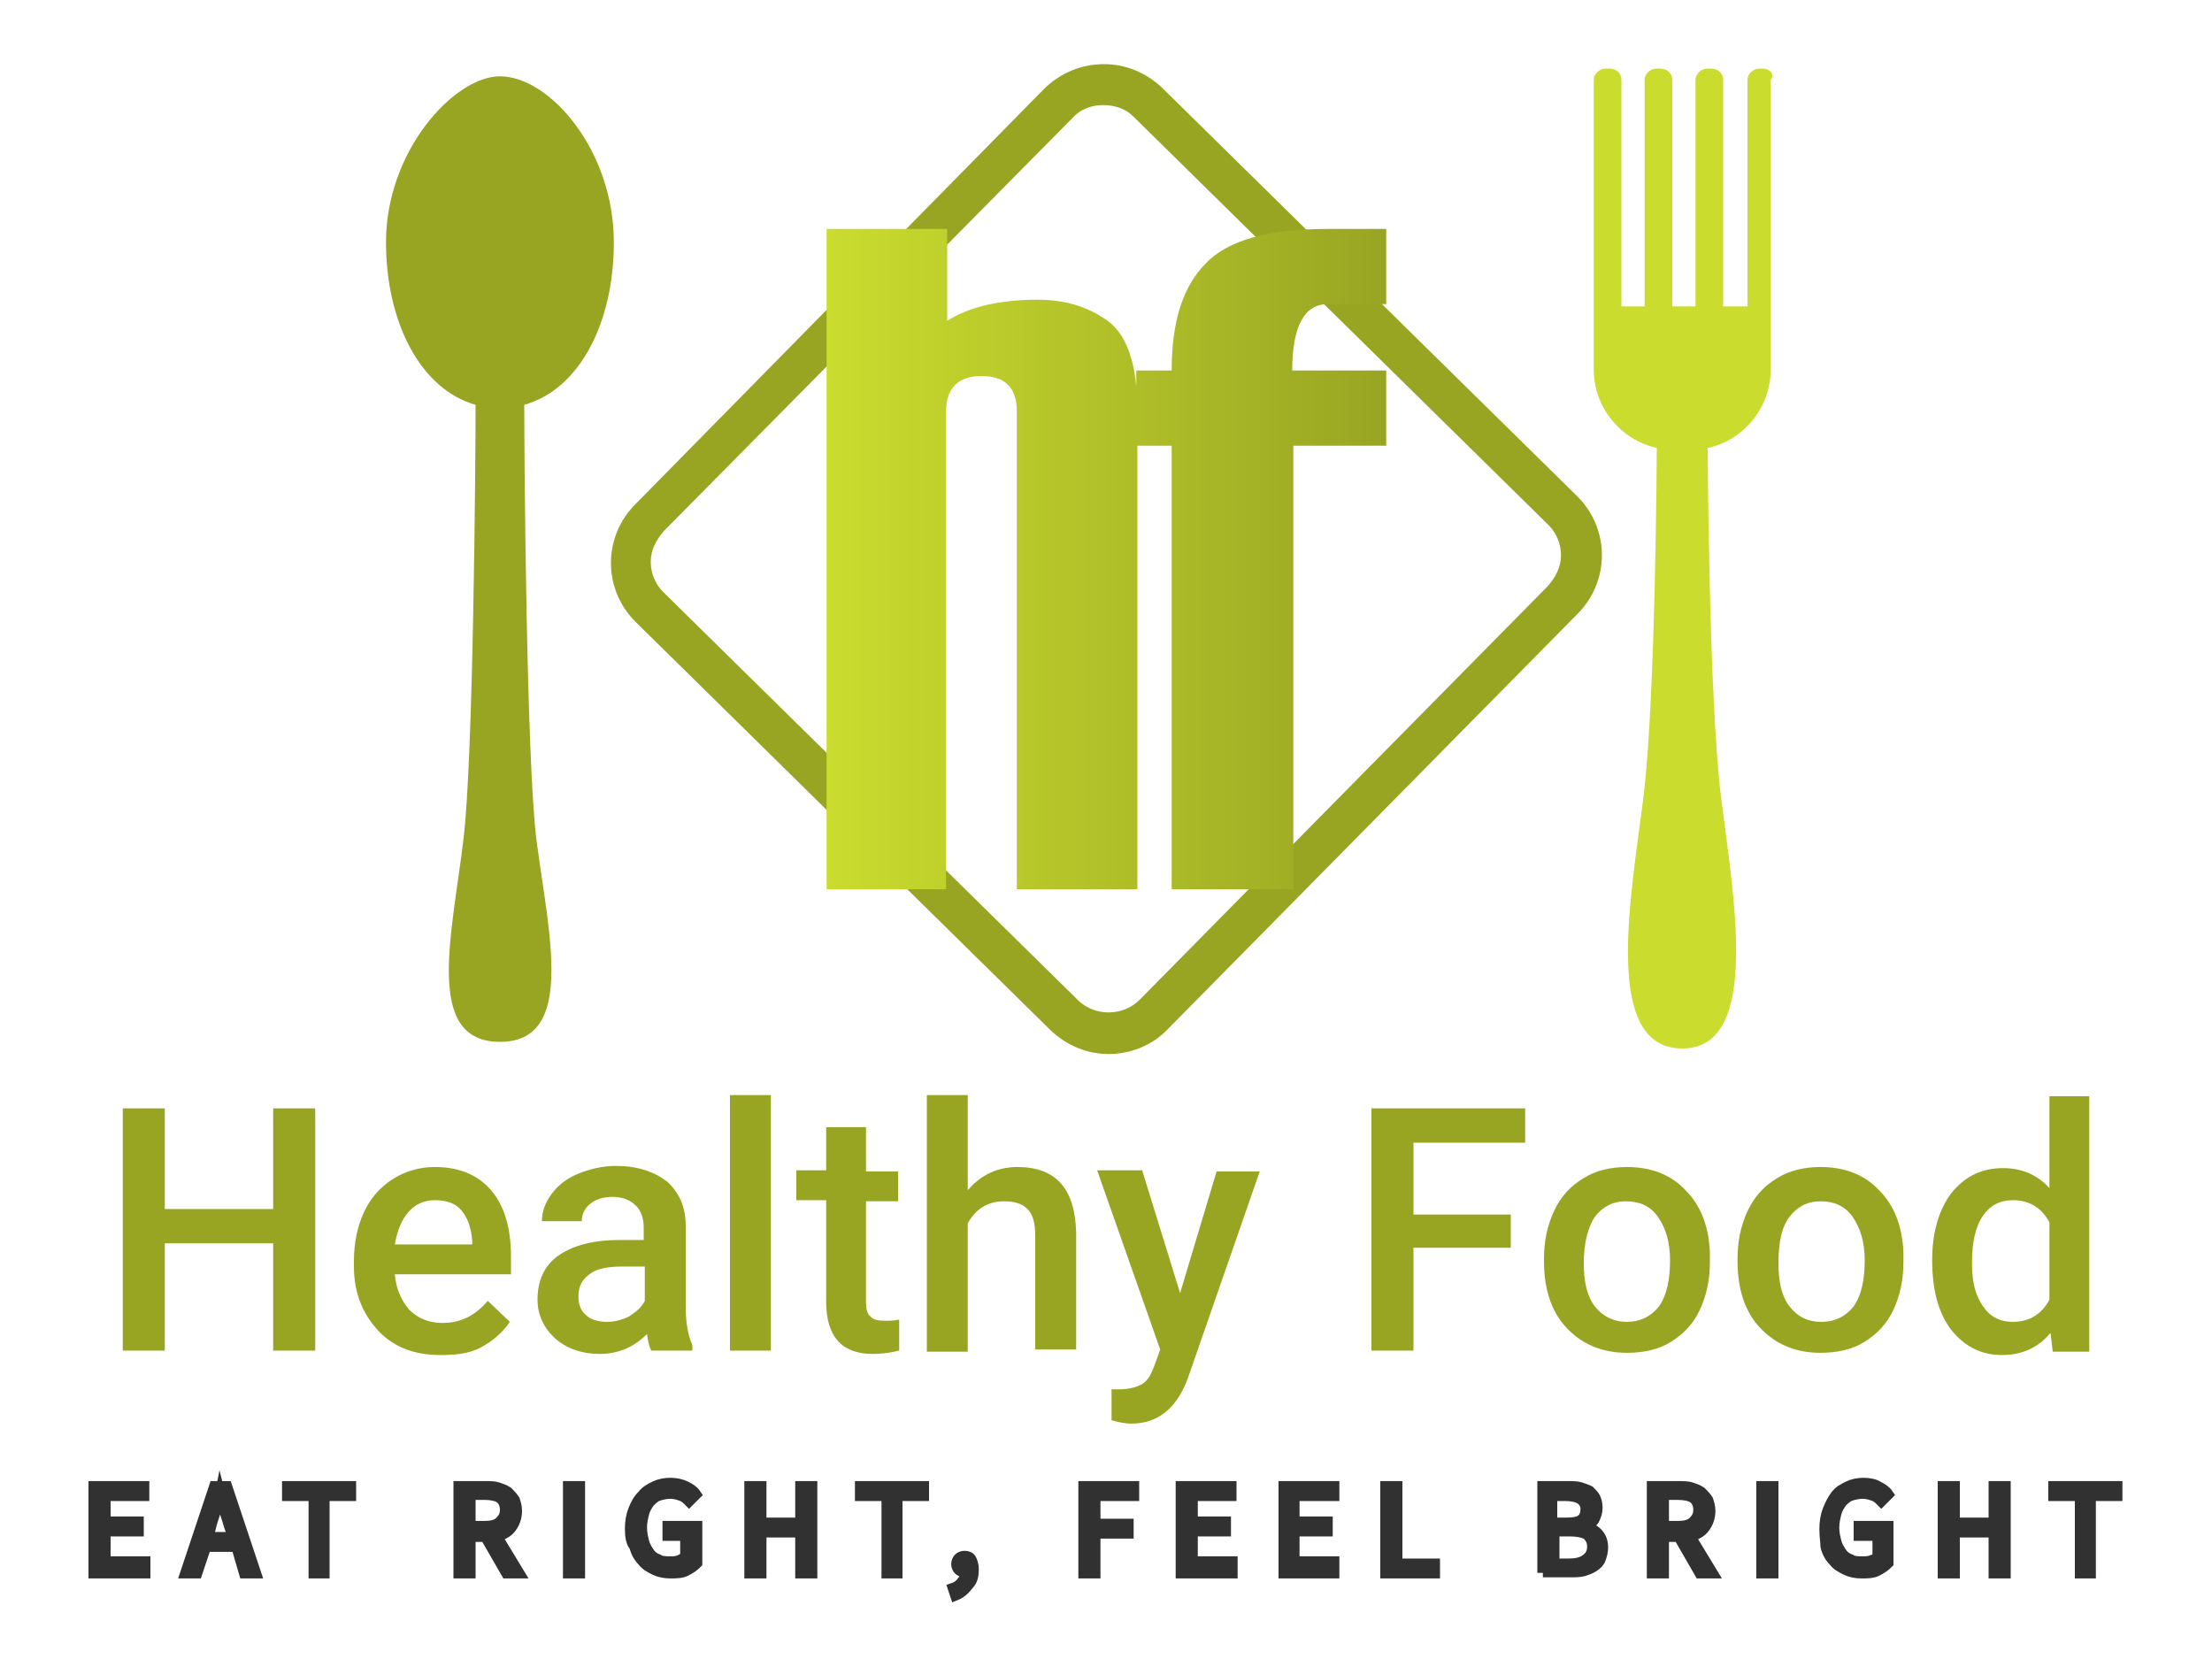
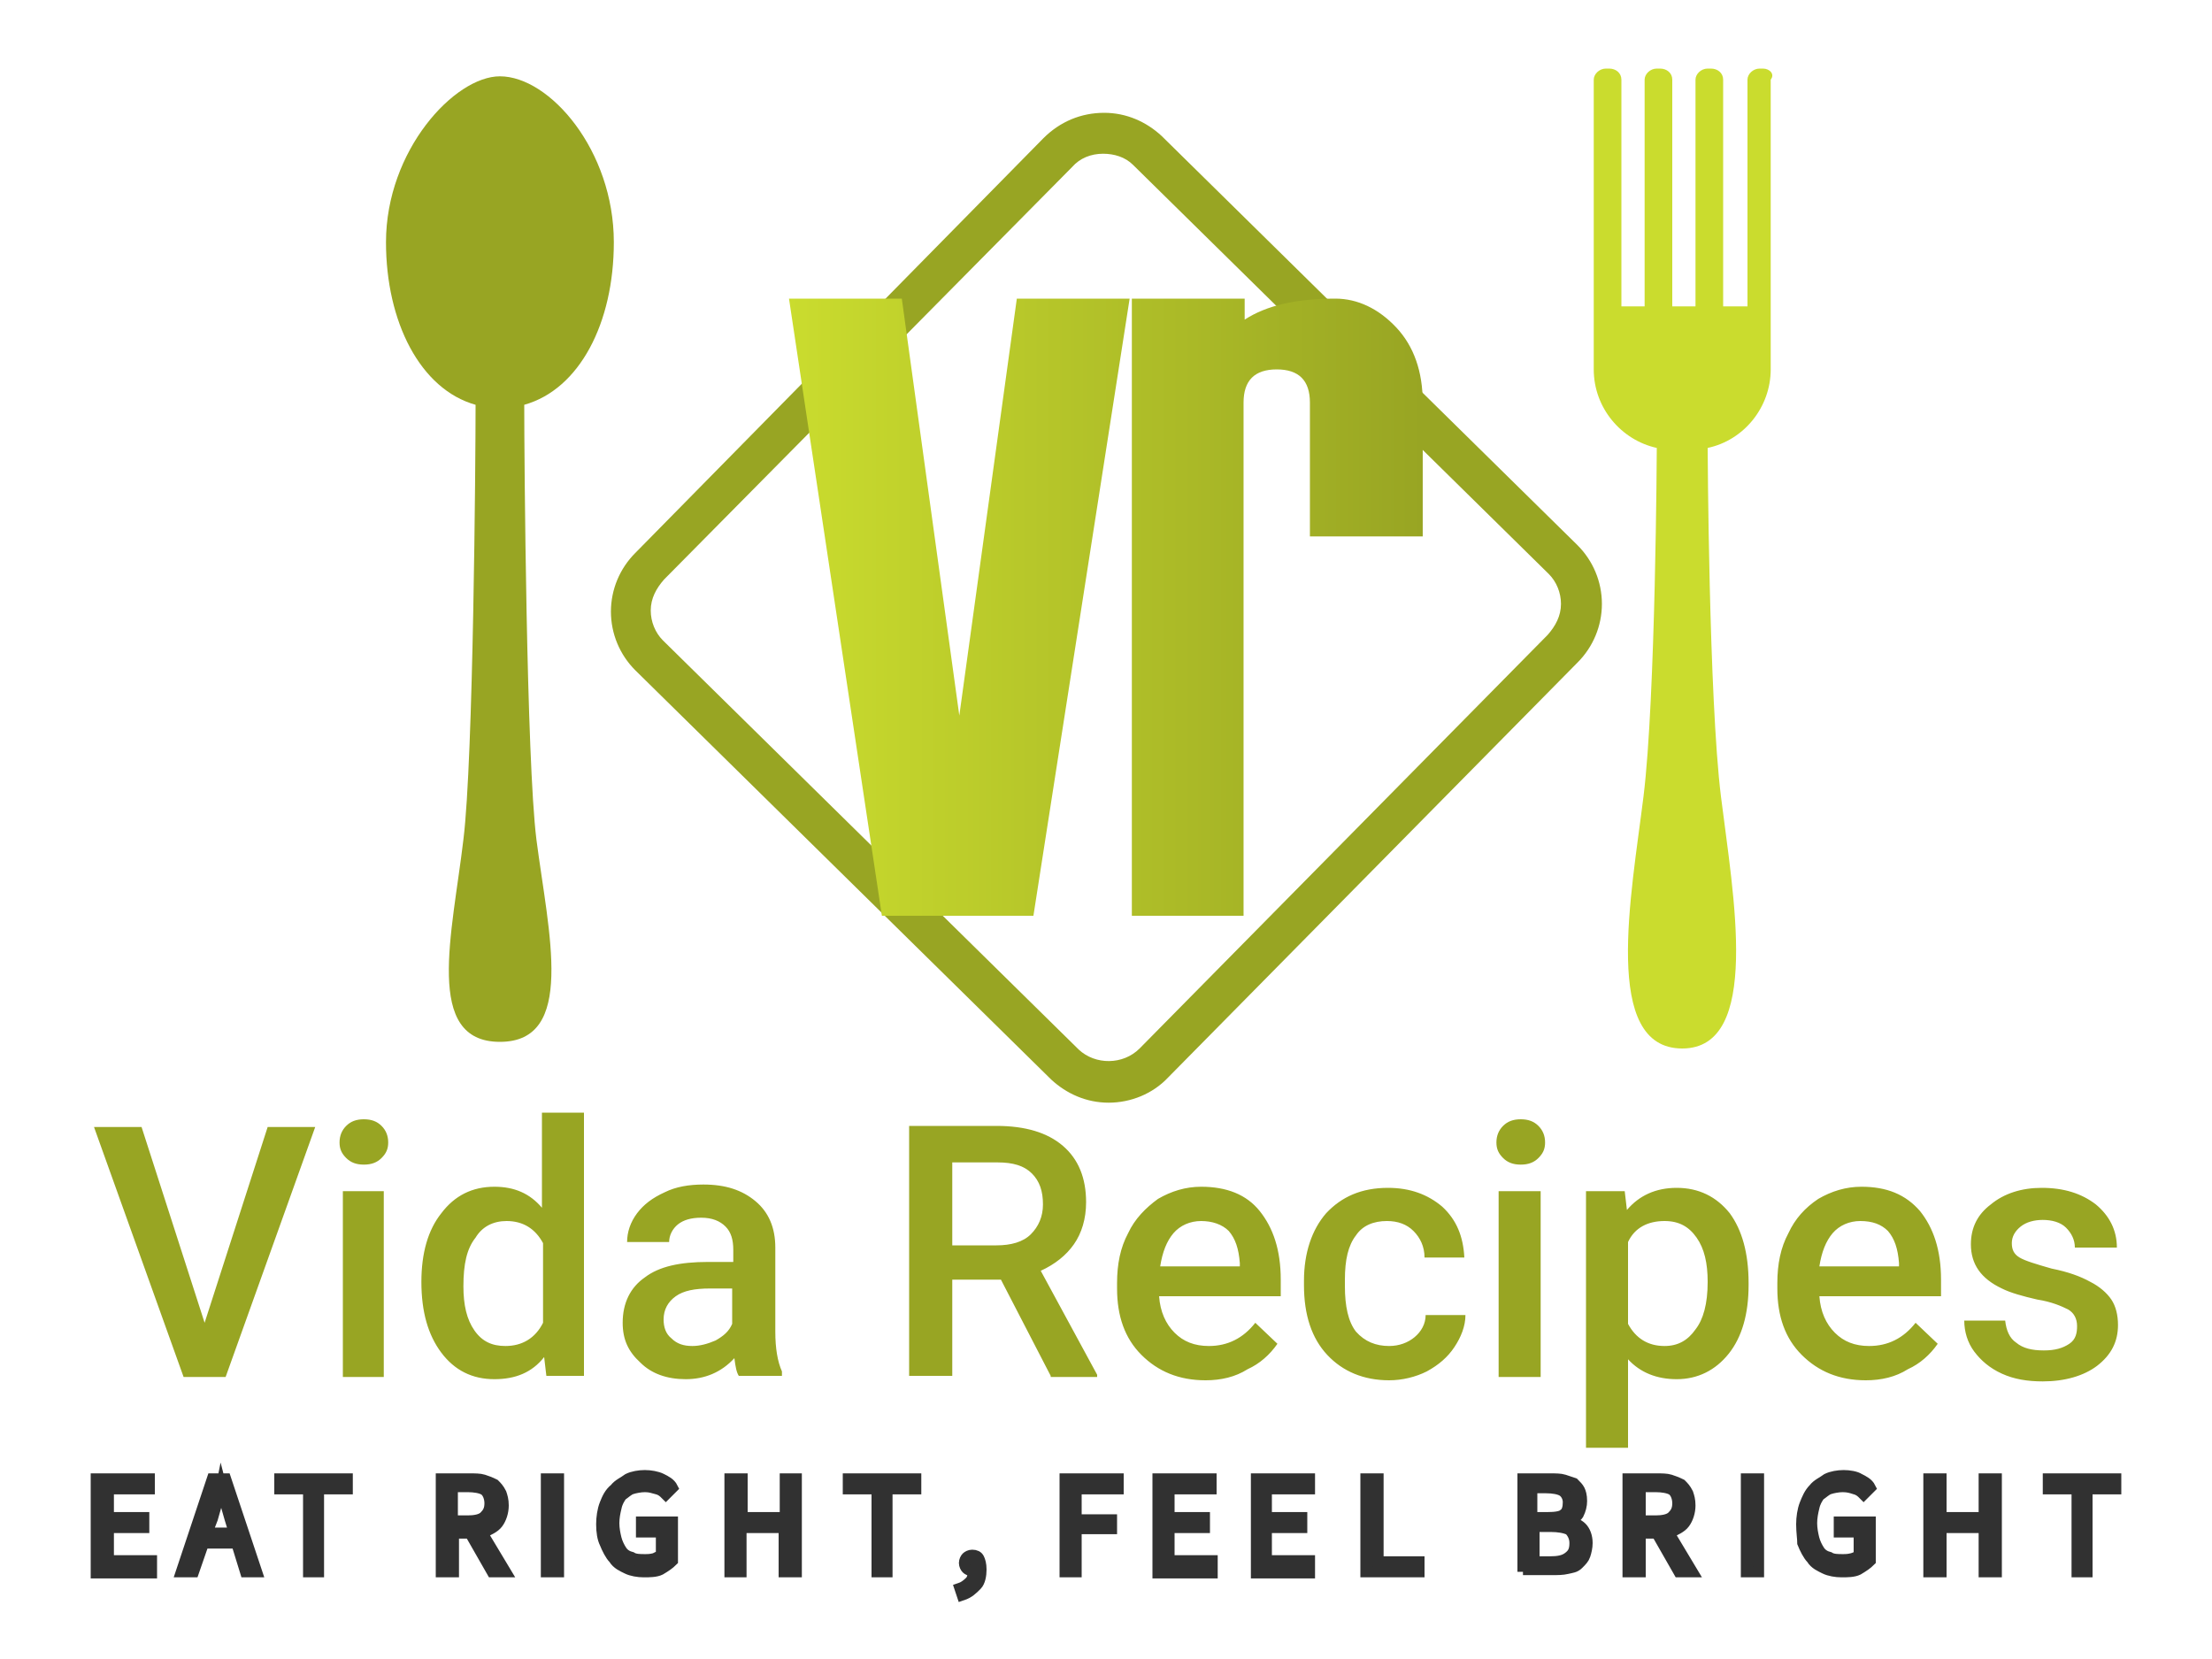
<svg xmlns="http://www.w3.org/2000/svg" version="1.1" id="Layer_1" x="0px" y="0px" viewBox="0 0 200 150" style="enable-background:new 0 0 200 150;" xml:space="preserve">
  <style type="text/css">
	.st0{fill:#F58020;fill-opacity:0;}
	.st1{fill:#98A523;}
	.st2{fill:url(#SVGID_1_);}
	.st3{fill:#313131;stroke:#313131;stroke-miterlimit:10;}
	.st4{fill:#CADC2E;}
</style>
  <g>
    <g transform="translate(54.03719,0)">
      <rect x="1.2" y="5.8" class="st0" width="89.5" height="89.5" />
      <g>
        <g>
          <g transform="scale(1, 1) skewX(0)">
-             <path class="st1" d="M46.2,95.3c-2,0-3.8-0.8-5.2-2.1l-37.6-37c-1.4-1.4-2.2-3.3-2.2-5.3c0-2,0.8-3.9,2.2-5.3L40.3,8.1       c1.5-1.5,3.4-2.3,5.5-2.3c2,0,3.8,0.8,5.2,2.1l37.6,37c1.4,1.4,2.2,3.3,2.2,5.3c0,2-0.8,3.9-2.2,5.3L51.6,93       C50.2,94.5,48.2,95.3,46.2,95.3z M45.7,9.5c-1.1,0-2.1,0.4-2.8,1.2L6,48c-0.7,0.8-1.2,1.7-1.2,2.8c0,1,0.4,2,1.1,2.7l37.6,37       c1.5,1.4,4,1.4,5.5-0.1l36.9-37.4c0.7-0.8,1.2-1.7,1.2-2.8c0-1-0.4-2-1.1-2.7l-37.6-37C47.7,9.8,46.7,9.5,45.7,9.5z" />
+             <path class="st1" d="M46.2,99.7c-2,0-3.8-0.8-5.2-2.1l-37.6-37c-1.4-1.4-2.2-3.3-2.2-5.3S2,51.4,3.4,50l36.9-37.5       c1.5-1.5,3.4-2.3,5.5-2.3c2,0,3.8,0.8,5.2,2.1l37.6,37c1.4,1.4,2.2,3.3,2.2,5.3s-0.8,3.9-2.2,5.3l-37,37.5       C50.2,98.9,48.2,99.7,46.2,99.7z M45.7,13.9c-1.1,0-2.1,0.4-2.8,1.2L6,52.4c-0.7,0.8-1.2,1.7-1.2,2.8c0,1,0.4,2,1.1,2.7       l37.6,37c1.5,1.4,4,1.4,5.5-0.1l36.9-37.4c0.7-0.8,1.2-1.7,1.2-2.8c0-1-0.4-2-1.1-2.7l-37.6-37C47.7,14.2,46.7,13.9,45.7,13.9z       " />
          </g>
        </g>
        <g>
-           <linearGradient id="SVGID_1_" gradientUnits="userSpaceOnUse" x1="20.669" y1="50.563" x2="71.263" y2="50.563">
+           <linearGradient id="SVGID_1_" gradientUnits="userSpaceOnUse" x1="17.324" y1="54.901" x2="74.602" y2="54.901">
            <stop offset="2.237672e-07" style="stop-color:#CADC2E" />
            <stop offset="1" style="stop-color:#98A523" />
          </linearGradient>
-           <path class="st2" d="M48.8,37.2v43.2H37.9V37.2c0-2.2-1.1-3.2-3.2-3.2l0,0c-2.1,0-3.2,1.1-3.2,3.2l0,0v43.2H20.7V20.7h10.9V29      c2.1-1.3,4.8-1.9,8.2-1.9l0,0c2.4,0,4.5,0.6,6.3,1.9C47.9,30.3,48.8,33,48.8,37.2L48.8,37.2z M71.3,33.5v6.8h-8.4v40.1H51.9      V40.3h-3.2v-6.8h3.2c0-4.4,1-7.6,3.1-9.7c2-2.1,5.7-3.1,11-3.1l0,0h5.3v6.8H66c-2.1,0-3.2,2-3.2,6l0,0H71.3z" />
+           <path class="st2" d="M37.9,27h10.2l-8.7,55.8H25.7L17.3,27h10.2l5.2,37.7L37.9,27z M74.6,36.4v12.1H64.4V36.4c0-2-1-3-3-3l0,0      c-2,0-3,1-3,3l0,0v46.4H48.3V27h10.2v1.9c2-1.3,4.7-1.9,8.2-1.9l0,0c2,0,3.9,0.9,5.5,2.6C73.8,31.3,74.6,33.6,74.6,36.4      L74.6,36.4z" />
        </g>
      </g>
    </g>
    <g transform="translate(0,68.21563)">
-       <path class="st1" d="M28.5,32v21.9h-3.8v-9.7h-9.8v9.7h-3.8V32h3.8v9.1h9.8V32H28.5z M39.8,54.3L39.8,54.3c-2.3,0-4.2-0.7-5.6-2.2    c-1.4-1.5-2.2-3.4-2.2-5.8l0,0v-0.5c0-1.6,0.3-3.1,0.9-4.4c0.6-1.3,1.5-2.3,2.6-3c1.1-0.7,2.4-1.1,3.8-1.1l0,0    c2.2,0,3.9,0.7,5.1,2.1c1.2,1.4,1.8,3.4,1.8,6l0,0V47H35.7c0.1,1.3,0.6,2.4,1.3,3.2c0.8,0.8,1.8,1.2,3,1.2l0,0c1.7,0,3-0.7,4.1-2    l0,0l2,1.9c-0.7,1-1.5,1.7-2.6,2.3S41.1,54.3,39.8,54.3z M39.3,40.3L39.3,40.3c-1,0-1.8,0.4-2.4,1.1c-0.6,0.7-1,1.7-1.2,2.9l0,0h7    V44c-0.1-1.2-0.4-2.1-1-2.8C41.2,40.6,40.4,40.3,39.3,40.3z M62.6,53.9h-3.7c-0.2-0.3-0.3-0.8-0.4-1.5l0,0    c-1.2,1.2-2.6,1.8-4.3,1.8l0,0c-1.6,0-3-0.5-4-1.4c-1-0.9-1.6-2.1-1.6-3.5l0,0c0-1.7,0.6-3.1,1.9-4c1.3-0.9,3.1-1.4,5.5-1.4l0,0    h2.2v-1.1c0-0.8-0.2-1.5-0.7-2c-0.5-0.5-1.2-0.8-2.1-0.8l0,0c-0.8,0-1.5,0.2-2,0.6c-0.5,0.4-0.8,0.9-0.8,1.6l0,0H49    c0-0.9,0.3-1.7,0.9-2.5c0.6-0.8,1.4-1.4,2.4-1.8c1-0.4,2.1-0.7,3.4-0.7l0,0c1.9,0,3.4,0.5,4.6,1.4c1.1,1,1.7,2.3,1.7,4l0,0v7.3    c0,1.5,0.2,2.6,0.6,3.5l0,0V53.9z M54.9,51.3L54.9,51.3c0.7,0,1.4-0.2,2-0.5c0.6-0.4,1.1-0.8,1.4-1.4l0,0v-3.1h-2    c-1.4,0-2.4,0.2-3,0.7c-0.7,0.5-1,1.1-1,2l0,0c0,0.7,0.2,1.3,0.7,1.7C53.4,51.1,54.1,51.3,54.9,51.3z M69.7,30.8v23.1H66V30.8    H69.7z M74.6,33.7h3.7v4h2.9v2.7h-2.9v9.1c0,0.6,0.1,1.1,0.4,1.3c0.2,0.3,0.7,0.4,1.3,0.4l0,0c0.4,0,0.8,0,1.3-0.1l0,0v2.8    c-0.8,0.2-1.6,0.3-2.4,0.3l0,0c-2.8,0-4.2-1.6-4.2-4.7l0,0v-9.2h-2.7v-2.7h2.7V33.7z M87.5,30.8v8.6c1.2-1.4,2.7-2.1,4.5-2.1l0,0    c3.5,0,5.2,2,5.3,5.9l0,0v10.6h-3.7V43.5c0-1.1-0.2-1.9-0.7-2.4c-0.5-0.5-1.2-0.7-2.1-0.7l0,0c-1.5,0-2.6,0.7-3.3,2l0,0v11.6h-3.7    V30.8H87.5z M103.3,37.7l3.4,11l3.3-11h3.9l-6.5,18.7c-1,2.7-2.7,4.1-5.1,4.1l0,0c-0.5,0-1.1-0.1-1.8-0.3l0,0v-2.8l0.7,0    c0.9,0,1.6-0.2,2.1-0.5c0.5-0.3,0.8-0.9,1.1-1.7l0,0l0.5-1.4l-5.7-16.2H103.3z M136.6,41.6v3h-8.8v9.3H124V32h13.9v3.1h-10.1v6.5    H136.6z M139.6,45.8v-0.2c0-1.6,0.3-3,0.9-4.3c0.6-1.3,1.5-2.3,2.7-3c1.1-0.7,2.5-1,3.9-1l0,0c2.2,0,4,0.7,5.3,2.1    c1.4,1.4,2.1,3.3,2.2,5.6l0,0l0,0.9c0,1.6-0.3,3-0.9,4.3c-0.6,1.3-1.5,2.2-2.6,2.9c-1.1,0.7-2.5,1-4,1l0,0c-2.3,0-4.1-0.8-5.5-2.3    C140.3,50.4,139.6,48.4,139.6,45.8L139.6,45.8z M143.2,46L143.2,46c0,1.7,0.3,3,1,3.9c0.7,0.9,1.7,1.4,2.9,1.4    c1.2,0,2.2-0.5,2.9-1.4c0.7-1,1-2.4,1-4.2l0,0c0-1.6-0.4-2.9-1.1-3.9c-0.7-1-1.7-1.4-2.9-1.4l0,0c-1.2,0-2.1,0.5-2.8,1.4    C143.6,42.7,143.2,44.1,143.2,46z M157.1,45.8v-0.2c0-1.6,0.3-3,0.9-4.3c0.6-1.3,1.5-2.3,2.7-3c1.1-0.7,2.5-1,3.9-1l0,0    c2.2,0,4,0.7,5.3,2.1c1.4,1.4,2.1,3.3,2.2,5.6l0,0l0,0.9c0,1.6-0.3,3-0.9,4.3c-0.6,1.3-1.5,2.2-2.6,2.9c-1.1,0.7-2.5,1-4,1l0,0    c-2.3,0-4.1-0.8-5.5-2.3C157.8,50.4,157.1,48.4,157.1,45.8L157.1,45.8z M160.8,46L160.8,46c0,1.7,0.3,3,1,3.9    c0.7,0.9,1.6,1.4,2.9,1.4c1.2,0,2.2-0.5,2.9-1.4c0.7-1,1-2.4,1-4.2l0,0c0-1.6-0.4-2.9-1.1-3.9c-0.7-1-1.7-1.4-2.9-1.4l0,0    c-1.2,0-2.1,0.5-2.8,1.4C161.1,42.7,160.8,44.1,160.8,46z M174.7,45.7L174.7,45.7c0-2.5,0.6-4.5,1.7-6c1.2-1.5,2.7-2.3,4.7-2.3    l0,0c1.7,0,3.1,0.6,4.2,1.8l0,0v-8.3h3.6v23.1h-3.3l-0.2-1.7c-1.1,1.3-2.5,2-4.4,2l0,0c-1.9,0-3.4-0.8-4.6-2.3    C175.2,50.4,174.7,48.3,174.7,45.7z M178.3,46L178.3,46c0,1.7,0.3,2.9,1,3.9c0.6,0.9,1.5,1.4,2.7,1.4l0,0c1.5,0,2.6-0.7,3.3-2l0,0    v-7c-0.7-1.3-1.8-2-3.3-2l0,0c-1.2,0-2.1,0.5-2.7,1.4C178.6,42.7,178.3,44.1,178.3,46z" />
-       <path class="st3" d="M8.5,74v-7.8H13V67H9.5v2.4h3v0.8h-3v2.8h3.6V74H8.5z M18.8,70.8h2.3l-0.4-1.2c-0.1-0.4-0.3-0.9-0.4-1.3    c-0.1-0.4-0.3-0.9-0.4-1.3l0,0h0c-0.1,0.5-0.2,0.9-0.4,1.3c-0.1,0.4-0.3,0.9-0.4,1.3l0,0L18.8,70.8z M22.1,74l-0.7-2.4h-2.8    L17.8,74h-1l2.6-7.8h1.1l2.6,7.8H22.1z M28.4,74v-7H26v-0.8h5.7V67h-2.4v7H28.4z M42.5,66.9v2.9h1.3c0.6,0,1.1-0.1,1.4-0.4    c0.3-0.3,0.5-0.6,0.5-1.1l0,0c0-0.5-0.2-0.9-0.5-1.1c-0.3-0.2-0.8-0.3-1.4-0.3l0,0H42.5z M46.9,74h-1.1l-1.9-3.3h-1.4V74h-1v-7.8    h2.4c0.4,0,0.8,0,1.1,0.1c0.3,0.1,0.6,0.2,0.9,0.4c0.2,0.2,0.4,0.4,0.6,0.7c0.1,0.3,0.2,0.6,0.2,1l0,0c0,0.6-0.2,1.1-0.5,1.5    c-0.3,0.4-0.7,0.6-1.3,0.8l0,0L46.9,74z M51.4,74v-7.8h1V74H51.4z M57,70L57,70c0-0.6,0.1-1.2,0.3-1.7s0.4-0.9,0.8-1.3    c0.3-0.4,0.7-0.6,1.1-0.8c0.4-0.2,0.9-0.3,1.4-0.3l0,0c0.5,0,1,0.1,1.4,0.3c0.4,0.2,0.7,0.4,0.9,0.7l0,0l-0.6,0.6    c-0.2-0.2-0.4-0.4-0.7-0.5s-0.6-0.2-1-0.2l0,0c-0.4,0-0.8,0.1-1.1,0.2c-0.3,0.1-0.6,0.4-0.8,0.6c-0.2,0.3-0.4,0.6-0.5,1    c-0.1,0.4-0.2,0.8-0.2,1.3l0,0c0,0.5,0.1,0.9,0.2,1.3c0.1,0.4,0.3,0.7,0.5,1c0.2,0.3,0.5,0.5,0.8,0.6c0.3,0.2,0.7,0.2,1.1,0.2l0,0    c0.3,0,0.5,0,0.8-0.1c0.2-0.1,0.4-0.2,0.6-0.3l0,0v-2h-1.6v-0.8H63v3.3c-0.3,0.3-0.6,0.5-1,0.7c-0.4,0.2-0.9,0.2-1.4,0.2l0,0    c-0.5,0-1-0.1-1.4-0.3c-0.4-0.2-0.8-0.4-1.1-0.8c-0.3-0.3-0.6-0.8-0.7-1.3C57.1,71.3,57,70.7,57,70z M67.8,74v-7.8h1v3.3h3.6v-3.3    h1V74h-1v-3.7h-3.6V74H67.8z M80.2,74v-7h-2.4v-0.8h5.7V67h-2.4v7H80.2z M86.4,76l-0.2-0.6c0.3-0.1,0.6-0.3,0.8-0.6    c0.2-0.2,0.3-0.5,0.3-0.9l0,0c0,0-0.1,0-0.1,0l0,0c-0.2,0-0.4-0.1-0.5-0.2c-0.1-0.1-0.2-0.3-0.2-0.5l0,0c0-0.2,0.1-0.4,0.2-0.5    c0.1-0.1,0.3-0.2,0.5-0.2l0,0c0.3,0,0.5,0.1,0.6,0.3c0.1,0.2,0.2,0.5,0.2,0.9l0,0c0,0.5-0.1,1-0.4,1.3    C87.2,75.5,86.9,75.8,86.4,76L86.4,76z M98,74v-7.8h4.5V67h-3.5v2.6h3v0.8h-3V74H98z M106.8,74v-7.8h4.5V67h-3.5v2.4h3v0.8h-3v2.8    h3.6V74H106.8z M116.1,74v-7.8h4.5V67H117v2.4h3v0.8h-3v2.8h3.6V74H116.1z M125.3,74v-7.8h1v7h3.4V74H125.3z M139.5,74v-7.8h2.3    c0.4,0,0.8,0,1.1,0.1c0.3,0.1,0.6,0.2,0.8,0.3c0.2,0.2,0.4,0.4,0.5,0.6c0.1,0.2,0.2,0.5,0.2,0.9l0,0c0,0.4-0.1,0.7-0.3,1.1    c-0.2,0.3-0.6,0.5-1,0.6l0,0v0c0.6,0.1,1,0.3,1.3,0.6c0.3,0.3,0.5,0.7,0.5,1.3l0,0c0,0.4-0.1,0.7-0.2,1c-0.1,0.3-0.3,0.5-0.6,0.7    c-0.3,0.2-0.6,0.3-0.9,0.4c-0.4,0.1-0.8,0.1-1.2,0.1l0,0H139.5z M140.4,69.5h1.2c0.7,0,1.2-0.1,1.4-0.3c0.3-0.2,0.4-0.6,0.4-1l0,0    c0-0.4-0.2-0.7-0.5-0.9c-0.3-0.2-0.8-0.3-1.4-0.3l0,0h-1.2V69.5z M140.4,73.2h1.4c0.7,0,1.2-0.1,1.6-0.4c0.4-0.3,0.6-0.6,0.6-1.2    l0,0c0-0.5-0.2-0.8-0.5-1.1c-0.4-0.2-0.9-0.3-1.6-0.3l0,0h-1.4V73.2z M150.4,66.9v2.9h1.3c0.6,0,1.1-0.1,1.4-0.4    c0.3-0.3,0.5-0.6,0.5-1.1l0,0c0-0.5-0.2-0.9-0.5-1.1c-0.3-0.2-0.8-0.3-1.4-0.3l0,0H150.4z M154.8,74h-1.1l-1.9-3.3h-1.4V74h-1    v-7.8h2.4c0.4,0,0.8,0,1.1,0.1c0.3,0.1,0.6,0.2,0.9,0.4c0.2,0.2,0.4,0.4,0.6,0.7c0.1,0.3,0.2,0.6,0.2,1l0,0c0,0.6-0.2,1.1-0.5,1.5    c-0.3,0.4-0.7,0.6-1.3,0.8l0,0L154.8,74z M159.3,74v-7.8h1V74H159.3z M165,70L165,70c0-0.6,0.1-1.2,0.3-1.7    c0.2-0.5,0.4-0.9,0.7-1.3c0.3-0.4,0.7-0.6,1.1-0.8c0.4-0.2,0.9-0.3,1.4-0.3l0,0c0.5,0,1,0.1,1.3,0.3c0.4,0.2,0.7,0.4,0.9,0.7l0,0    l-0.6,0.6c-0.2-0.2-0.4-0.4-0.7-0.5c-0.3-0.1-0.6-0.2-1-0.2l0,0c-0.4,0-0.8,0.1-1.1,0.2c-0.3,0.1-0.6,0.4-0.8,0.6    c-0.2,0.3-0.4,0.6-0.5,1c-0.1,0.4-0.2,0.8-0.2,1.3l0,0c0,0.5,0.1,0.9,0.2,1.3c0.1,0.4,0.3,0.7,0.5,1c0.2,0.3,0.5,0.5,0.8,0.6    c0.3,0.2,0.7,0.2,1.1,0.2l0,0c0.3,0,0.5,0,0.8-0.1c0.3-0.1,0.5-0.2,0.6-0.3l0,0v-2h-1.7v-0.8h2.6v3.3c-0.3,0.3-0.6,0.5-1,0.7    c-0.4,0.2-0.9,0.2-1.4,0.2l0,0c-0.5,0-1-0.1-1.4-0.3c-0.4-0.2-0.8-0.4-1.1-0.8c-0.3-0.3-0.6-0.8-0.7-1.3    C165.1,71.3,165,70.7,165,70z M175.7,74v-7.8h1v3.3h3.6v-3.3h1V74h-1v-3.7h-3.6V74H175.7z M188.1,74v-7h-2.4v-0.8h5.7V67h-2.4v7    H188.1z" />
+       <path class="st3" d="M8.7,73.9v-8.4h4.8v0.9H9.8v2.6H13v0.9H9.8v3h3.9v1.1H8.7z M18.7,70.4h2.5l-0.4-1.3c-0.1-0.4-0.3-1-0.4-1.4    c-0.1-0.4-0.3-1-0.4-1.4l0,0l0,0c-0.1,0.5-0.2,1-0.4,1.4c-0.1,0.4-0.3,1-0.4,1.4l0,0L18.7,70.4z M22.2,73.9l-0.8-2.6h-3l-0.9,2.6    h-1.1l2.8-8.4h1.2l2.8,8.4H22.2z M27.9,73.9v-7.5h-2.6v-0.9h6.1v0.9h-2.6v7.5H27.9z M40.9,66.2v3.1h1.4c0.6,0,1.2-0.1,1.5-0.4    c0.3-0.3,0.5-0.6,0.5-1.2l0,0c0-0.5-0.2-1-0.5-1.2c-0.3-0.2-0.9-0.3-1.5-0.3l0,0H40.9z M45.7,73.9h-1.2l-2-3.5h-1.5v3.5h-1.1v-8.4    h2.6c0.4,0,0.9,0,1.2,0.1s0.6,0.2,1,0.4c0.2,0.2,0.4,0.4,0.6,0.8c0.1,0.3,0.2,0.6,0.2,1.1l0,0c0,0.6-0.2,1.2-0.5,1.6    c-0.3,0.4-0.8,0.6-1.4,0.9l0,0L45.7,73.9z M49.4,73.9v-8.4h1.1v8.4H49.4z M54.4,69.6L54.4,69.6c0-0.6,0.1-1.3,0.3-1.8    c0.2-0.5,0.4-1,0.9-1.4c0.3-0.4,0.8-0.6,1.2-0.9c0.4-0.2,1-0.3,1.5-0.3l0,0c0.5,0,1.1,0.1,1.5,0.3c0.4,0.2,0.8,0.4,1,0.8l0,0    l-0.6,0.6c-0.2-0.2-0.4-0.4-0.8-0.5s-0.6-0.2-1.1-0.2l0,0c-0.4,0-0.9,0.1-1.2,0.2c-0.3,0.1-0.6,0.4-0.9,0.6    c-0.2,0.3-0.4,0.6-0.5,1.1c-0.1,0.4-0.2,0.9-0.2,1.4l0,0c0,0.5,0.1,1,0.2,1.4c0.1,0.4,0.3,0.8,0.5,1.1c0.2,0.3,0.5,0.5,0.9,0.6    c0.3,0.2,0.8,0.2,1.2,0.2l0,0c0.3,0,0.5,0,0.9-0.1c0.2-0.1,0.4-0.2,0.6-0.3l0,0v-2.1H58v-0.9h2.8v3.5c-0.3,0.3-0.6,0.5-1.1,0.8    c-0.4,0.2-1,0.2-1.5,0.2l0,0c-0.5,0-1.1-0.1-1.5-0.3c-0.4-0.2-0.9-0.4-1.2-0.9c-0.3-0.3-0.6-0.9-0.8-1.4    C54.5,70.9,54.4,70.3,54.4,69.6z M66,73.9v-8.4h1.1V69h3.9v-3.5H72v8.4h-1.1v-4h-3.9v4H66z M79.3,73.9v-7.5h-2.6v-0.9h6.1v0.9    h-2.6v7.5H79.3z M87,76l-0.2-0.6c0.3-0.1,0.6-0.3,0.9-0.6c0.2-0.2,0.3-0.5,0.3-1l0,0h-0.1l0,0c-0.2,0-0.4-0.1-0.5-0.2    c-0.1-0.1-0.2-0.3-0.2-0.5l0,0c0-0.2,0.1-0.4,0.2-0.5c0.1-0.1,0.3-0.2,0.5-0.2l0,0c0.3,0,0.5,0.1,0.6,0.3c0.1,0.2,0.2,0.5,0.2,1    l0,0c0,0.5-0.1,1.1-0.4,1.4C87.9,75.5,87.6,75.8,87,76L87,76z M96.3,73.9v-8.4h4.8v0.9h-3.8v2.8h3.2V70h-3.2v3.9H96.3z     M104.7,73.9v-8.4h4.8v0.9h-3.8v2.6h3.2v0.9h-3.2v3h3.9v1.1H104.7z M113.6,73.9v-8.4h4.8v0.9h-3.9v2.6h3.2v0.9h-3.2v3h3.9v1.1    H113.6z M123.5,73.9v-8.4h1.1V73h3.7v0.9H123.5z M137.7,73.9v-8.4h2.5c0.4,0,0.9,0,1.2,0.1s0.6,0.2,0.9,0.3    c0.2,0.2,0.4,0.4,0.5,0.6c0.1,0.2,0.2,0.5,0.2,1l0,0c0,0.4-0.1,0.8-0.3,1.2c-0.2,0.3-0.6,0.5-1.1,0.6l0,0l0,0    c0.6,0.1,1.1,0.3,1.4,0.6c0.3,0.3,0.5,0.8,0.5,1.4l0,0c0,0.4-0.1,0.8-0.2,1.1c-0.1,0.3-0.3,0.5-0.6,0.8s-0.6,0.3-1,0.4    c-0.4,0.1-0.9,0.1-1.3,0.1l0,0h-2.7V73.9z M138.6,69h1.3c0.8,0,1.3-0.1,1.5-0.3c0.3-0.2,0.4-0.6,0.4-1.1l0,0c0-0.4-0.2-0.8-0.5-1    s-0.9-0.3-1.5-0.3l0,0h-1.3V69H138.6z M138.6,73h1.5c0.8,0,1.3-0.1,1.7-0.4c0.4-0.3,0.6-0.6,0.6-1.3l0,0c0-0.5-0.2-0.9-0.5-1.2    c-0.4-0.2-1-0.3-1.7-0.3l0,0h-1.5V73H138.6z M148.3,66.2v3.1h1.4c0.6,0,1.2-0.1,1.5-0.4c0.3-0.3,0.5-0.6,0.5-1.2l0,0    c0-0.5-0.2-1-0.5-1.2c-0.3-0.2-0.9-0.3-1.5-0.3l0,0H148.3z M153,73.9h-1.2l-2-3.5h-1.5v3.5h-1.1v-8.4h2.6c0.4,0,0.9,0,1.2,0.1    c0.3,0.1,0.6,0.2,1,0.4c0.2,0.2,0.4,0.4,0.6,0.8c0.1,0.3,0.2,0.6,0.2,1.1l0,0c0,0.6-0.2,1.2-0.5,1.6c-0.3,0.4-0.8,0.6-1.4,0.9l0,0    L153,73.9z M157.9,73.9v-8.4h1.1v8.4H157.9z M162.9,69.6L162.9,69.6c0-0.6,0.1-1.3,0.3-1.8c0.2-0.5,0.4-1,0.8-1.4    c0.3-0.4,0.8-0.6,1.2-0.9c0.4-0.2,1-0.3,1.5-0.3l0,0c0.5,0,1.1,0.1,1.4,0.3c0.4,0.2,0.8,0.4,1,0.8l0,0l-0.6,0.6    c-0.2-0.2-0.4-0.4-0.8-0.5c-0.3-0.1-0.6-0.2-1.1-0.2l0,0c-0.4,0-0.9,0.1-1.2,0.2s-0.6,0.4-0.9,0.6c-0.2,0.3-0.4,0.6-0.5,1.1    c-0.1,0.4-0.2,0.9-0.2,1.4l0,0c0,0.5,0.1,1,0.2,1.4c0.1,0.4,0.3,0.8,0.5,1.1c0.2,0.3,0.5,0.5,0.9,0.6c0.3,0.2,0.8,0.2,1.2,0.2l0,0    c0.3,0,0.5,0,0.9-0.1c0.3-0.1,0.5-0.2,0.6-0.3l0,0v-2.1h-1.8v-0.9h2.8v3.5c-0.3,0.3-0.6,0.5-1.1,0.8c-0.4,0.2-1,0.2-1.5,0.2l0,0    c-0.5,0-1.1-0.1-1.5-0.3c-0.4-0.2-0.9-0.4-1.2-0.9c-0.3-0.3-0.6-0.9-0.8-1.4C163,70.9,162.9,70.3,162.9,69.6z M174.4,73.9v-8.4    h1.1V69h3.9v-3.5h1.1v8.4h-1.1v-4h-3.9v4H174.4z M187.8,73.9v-7.5h-2.6v-0.9h6.1v0.9h-2.6v7.5H187.8z" />
    </g>
-     <path class="st1" d="M55.5,21.9c0-8.3-5.8-15-10.3-15c-4.1,0-10.3,6.7-10.3,15c0,7.2,3.1,13.3,8.1,14.7c0,4.9-0.2,32.1-1.1,39.3   c-1,8.5-3.6,18.3,3.3,18.3c6.9,0,4.4-9.8,3.3-18.3c-0.9-7.2-1.1-34.4-1.1-39.3C52.4,35.2,55.5,29.2,55.5,21.9z" />
-     <path class="st4" d="M159.4,6.2h-0.3c-0.6,0-1.1,0.5-1.1,1v20.5h-2.2l0-20.5c0-0.6-0.5-1-1.1-1h-0.3c-0.6,0-1.1,0.5-1.1,1l0,20.5   l-2.1,0V7.2c0-0.6-0.5-1-1.1-1l-0.3,0c-0.6,0-1.1,0.5-1.1,1v20.5h-2.1V7.2c0-0.6-0.5-1-1.1-1h-0.3c-0.6,0-1.1,0.5-1.1,1v20.5l0,5.7   c0,3.5,2.5,6.4,5.7,7.1l0,0c0,0-0.1,22.6-1.2,31.5c-1.1,8.9-3.8,22.8,3.5,22.8c7.2,0,4.6-13.9,3.5-22.8c-1.1-8.9-1.2-31.5-1.2-31.5   l0,0c3.3-0.7,5.7-3.7,5.7-7.1v-5.7V7.2C160.5,6.7,160,6.2,159.4,6.2z" />
+     <path class="st1" d="M55.5,21.9c0-8.3-5.8-15-10.3-15c-4.1,0-10.3,6.7-10.3,15c0,7.2,3.1,13.3,8.1,14.7c0,4.9-0.2,32.1-1.1,39.3   c-1,8.5-3.6,18.3,3.3,18.3s4.4-9.8,3.3-18.3c-0.9-7.2-1.1-34.4-1.1-39.3C52.4,35.2,55.5,29.2,55.5,21.9z" />
+     <path class="st4" d="M159.4,6.2h-0.3c-0.6,0-1.1,0.5-1.1,1v20.5h-2.2V7.2c0-0.6-0.5-1-1.1-1h-0.3c-0.6,0-1.1,0.5-1.1,1v20.5h-2.1   V7.2c0-0.6-0.5-1-1.1-1h-0.3c-0.6,0-1.1,0.5-1.1,1v20.5h-2.1V7.2c0-0.6-0.5-1-1.1-1h-0.3c-0.6,0-1.1,0.5-1.1,1v20.5v5.7   c0,3.5,2.5,6.4,5.7,7.1l0,0c0,0-0.1,22.6-1.2,31.5c-1.1,8.9-3.8,22.8,3.5,22.8c7.2,0,4.6-13.9,3.5-22.8s-1.2-31.5-1.2-31.5l0,0   c3.3-0.7,5.7-3.7,5.7-7.1v-5.7V7.2C160.5,6.7,160,6.2,159.4,6.2z" />
+   </g>
+   <g transform="translate(0,0)">
+     <g transform="scale(1)">
+       <g>
+         <path class="st1" d="M12.8,101.9l5.7,17.7l5.7-17.7h4.3l-8.1,22.6h-3.8l-8.1-22.6H12.8z M34.7,107.7v16.8H31v-16.8H34.7z      M30.7,103.3L30.7,103.3c0-0.6,0.2-1.1,0.6-1.5c0.4-0.4,0.9-0.6,1.6-0.6c0.7,0,1.2,0.2,1.6,0.6c0.4,0.4,0.6,0.9,0.6,1.5l0,0     c0,0.6-0.2,1-0.6,1.4c-0.4,0.4-0.9,0.6-1.6,0.6c-0.7,0-1.2-0.2-1.6-0.6C30.9,104.3,30.7,103.9,30.7,103.3z M38.1,115.9     L38.1,115.9c0-2.6,0.6-4.7,1.8-6.2c1.2-1.6,2.8-2.4,4.8-2.4l0,0c1.8,0,3.2,0.6,4.3,1.9l0,0v-8.6h3.8v23.8h-3.4l-0.2-1.7     c-1.1,1.4-2.6,2-4.5,2l0,0c-2,0-3.6-0.8-4.8-2.4S38.1,118.6,38.1,115.9z M41.9,116.3L41.9,116.3c0,1.7,0.3,3,1,4     c0.7,1,1.6,1.4,2.8,1.4l0,0c1.5,0,2.7-0.7,3.4-2.1l0,0v-7.2c-0.7-1.3-1.8-2-3.3-2l0,0c-1.2,0-2.2,0.5-2.8,1.5     C42.2,112.9,41.9,114.3,41.9,116.3z M70.6,124.4h-3.8c-0.2-0.3-0.3-0.8-0.4-1.6l0,0c-1.2,1.3-2.7,1.9-4.4,1.9l0,0     c-1.7,0-3.1-0.5-4.1-1.5c-1.1-1-1.6-2.1-1.6-3.6l0,0c0-1.8,0.7-3.2,2-4.1c1.3-1,3.2-1.4,5.7-1.4l0,0h2.3v-1.1     c0-0.9-0.2-1.6-0.7-2.1c-0.5-0.5-1.2-0.8-2.2-0.8l0,0c-0.9,0-1.6,0.2-2.1,0.6c-0.5,0.4-0.8,1-0.8,1.6l0,0h-3.8     c0-0.9,0.3-1.8,0.9-2.6s1.4-1.4,2.5-1.9c1-0.5,2.2-0.7,3.5-0.7l0,0c2,0,3.5,0.5,4.7,1.5c1.2,1,1.8,2.4,1.8,4.2l0,0v7.6     c0,1.5,0.2,2.7,0.6,3.6l0,0V124.4z M62.6,121.7L62.6,121.7c0.7,0,1.4-0.2,2.1-0.5c0.7-0.4,1.2-0.8,1.5-1.5l0,0v-3.2h-2     c-1.4,0-2.4,0.2-3.1,0.7c-0.7,0.5-1.1,1.2-1.1,2.1l0,0c0,0.7,0.2,1.3,0.7,1.7C61.2,121.5,61.8,121.7,62.6,121.7z M95,124.4     l-4.5-8.7h-4.4v8.7h-3.9v-22.6h7.9c2.6,0,4.6,0.6,6,1.8c1.4,1.2,2.1,2.9,2.1,5.1l0,0c0,1.5-0.4,2.8-1.1,3.8c-0.7,1-1.7,1.8-3,2.4     l0,0l5.1,9.4v0.2H95z M86.1,105v7.6h4c1.3,0,2.4-0.3,3.1-1c0.7-0.7,1.1-1.6,1.1-2.7l0,0c0-1.2-0.3-2.1-1-2.8     c-0.7-0.7-1.7-1-3.1-1l0,0H86.1z M109,124.8L109,124.8c-2.4,0-4.3-0.8-5.8-2.3c-1.5-1.5-2.2-3.5-2.2-6l0,0V116     c0-1.7,0.3-3.2,1-4.5c0.6-1.3,1.6-2.3,2.7-3.1c1.2-0.7,2.5-1.1,3.9-1.1l0,0c2.3,0,4.1,0.7,5.3,2.2c1.2,1.5,1.9,3.5,1.9,6.2l0,0     v1.5h-11c0.1,1.4,0.6,2.5,1.4,3.3c0.8,0.8,1.8,1.2,3.1,1.2l0,0c1.7,0,3.1-0.7,4.2-2.1l0,0l2,1.9c-0.7,1-1.6,1.8-2.7,2.3     C111.7,124.5,110.4,124.8,109,124.8z M108.6,110.4L108.6,110.4c-1,0-1.9,0.4-2.5,1.1c-0.6,0.7-1,1.7-1.2,3l0,0h7.2v-0.3     c-0.1-1.3-0.4-2.2-1-2.9C110.5,110.7,109.6,110.4,108.6,110.4z M125.6,121.7L125.6,121.7c0.9,0,1.7-0.3,2.3-0.8     c0.6-0.5,1-1.2,1-2l0,0h3.6c0,1-0.4,2-1,2.9c-0.6,0.9-1.4,1.6-2.5,2.2c-1,0.5-2.2,0.8-3.4,0.8l0,0c-2.3,0-4.2-0.8-5.6-2.3     c-1.4-1.5-2.1-3.6-2.1-6.3l0,0v-0.4c0-2.5,0.7-4.6,2-6.1c1.4-1.5,3.2-2.3,5.6-2.3l0,0c2,0,3.6,0.6,4.9,1.7c1.3,1.2,1.9,2.7,2,4.6     l0,0h-3.6c0-1-0.4-1.8-1-2.4c-0.6-0.6-1.4-0.9-2.4-0.9l0,0c-1.2,0-2.2,0.4-2.8,1.3c-0.7,0.9-1,2.2-1,4l0,0v0.6     c0,1.8,0.3,3.2,1,4.1C123.4,121.3,124.4,121.7,125.6,121.7z M139.3,107.7v16.8h-3.8v-16.8H139.3z M135.3,103.3L135.3,103.3     c0-0.6,0.2-1.1,0.6-1.5c0.4-0.4,0.9-0.6,1.6-0.6c0.7,0,1.2,0.2,1.6,0.6c0.4,0.4,0.6,0.9,0.6,1.5l0,0c0,0.6-0.2,1-0.6,1.4     c-0.4,0.4-0.9,0.6-1.6,0.6c-0.7,0-1.2-0.2-1.6-0.6C135.5,104.3,135.3,103.9,135.3,103.3z M158.1,116v0.2c0,2.6-0.6,4.7-1.8,6.2     c-1.2,1.5-2.8,2.3-4.7,2.3l0,0c-1.8,0-3.3-0.6-4.4-1.8l0,0v8h-3.8v-23.2h3.5l0.2,1.7c1.1-1.3,2.6-2,4.5-2l0,0     c2,0,3.6,0.8,4.8,2.3C157.5,111.2,158.1,113.3,158.1,116L158.1,116z M154.4,115.9L154.4,115.9c0-1.7-0.3-3-1-4     c-0.7-1-1.6-1.5-2.9-1.5l0,0c-1.5,0-2.7,0.6-3.3,1.9l0,0v7.4c0.7,1.3,1.8,2,3.3,2l0,0c1.2,0,2.1-0.5,2.8-1.5     C154,119.3,154.4,117.9,154.4,115.9z M168.7,124.8L168.7,124.8c-2.4,0-4.3-0.8-5.8-2.3c-1.5-1.5-2.2-3.5-2.2-6l0,0V116     c0-1.7,0.3-3.2,1-4.5c0.6-1.3,1.5-2.3,2.7-3.1c1.2-0.7,2.5-1.1,3.9-1.1l0,0c2.3,0,4,0.7,5.3,2.2c1.2,1.5,1.9,3.5,1.9,6.2l0,0v1.5     h-11c0.1,1.4,0.6,2.5,1.4,3.3c0.8,0.8,1.8,1.2,3.1,1.2l0,0c1.7,0,3.1-0.7,4.2-2.1l0,0l2,1.9c-0.7,1-1.6,1.8-2.7,2.3     C171.4,124.5,170.1,124.8,168.7,124.8z M168.2,110.4L168.2,110.4c-1,0-1.9,0.4-2.5,1.1c-0.6,0.7-1,1.7-1.2,3l0,0h7.2v-0.3     c-0.1-1.3-0.4-2.2-1-2.9C170.1,110.7,169.3,110.4,168.2,110.4z M187.8,119.9L187.8,119.9c0-0.7-0.3-1.2-0.8-1.5     c-0.6-0.3-1.5-0.7-2.8-0.9c-1.3-0.3-2.4-0.6-3.2-1l0,0c-1.9-0.9-2.8-2.2-2.8-4l0,0c0-1.5,0.6-2.7,1.8-3.6c1.2-1,2.8-1.5,4.6-1.5     l0,0c2,0,3.6,0.5,4.9,1.5c1.2,1,1.9,2.3,1.9,3.9l0,0h-3.8c0-0.7-0.3-1.3-0.8-1.8c-0.5-0.5-1.3-0.7-2.1-0.7l0,0     c-0.8,0-1.5,0.2-2,0.6c-0.5,0.4-0.8,0.9-0.8,1.5l0,0c0,0.6,0.2,1,0.7,1.3c0.5,0.3,1.5,0.6,2.9,1c1.5,0.3,2.6,0.7,3.5,1.2     c0.8,0.4,1.5,1,1.9,1.6c0.4,0.6,0.6,1.4,0.6,2.3l0,0c0,1.5-0.6,2.7-1.9,3.7c-1.2,0.9-2.9,1.4-4.9,1.4l0,0c-1.4,0-2.6-0.2-3.7-0.7     c-1.1-0.5-1.9-1.2-2.5-2s-0.9-1.8-0.9-2.8l0,0h3.7c0.1,0.9,0.4,1.6,1,2c0.6,0.5,1.4,0.7,2.5,0.7l0,0c1,0,1.7-0.2,2.3-0.6     S187.8,120.5,187.8,119.9z" />
+       </g>
+     </g>
  </g>
</svg>
